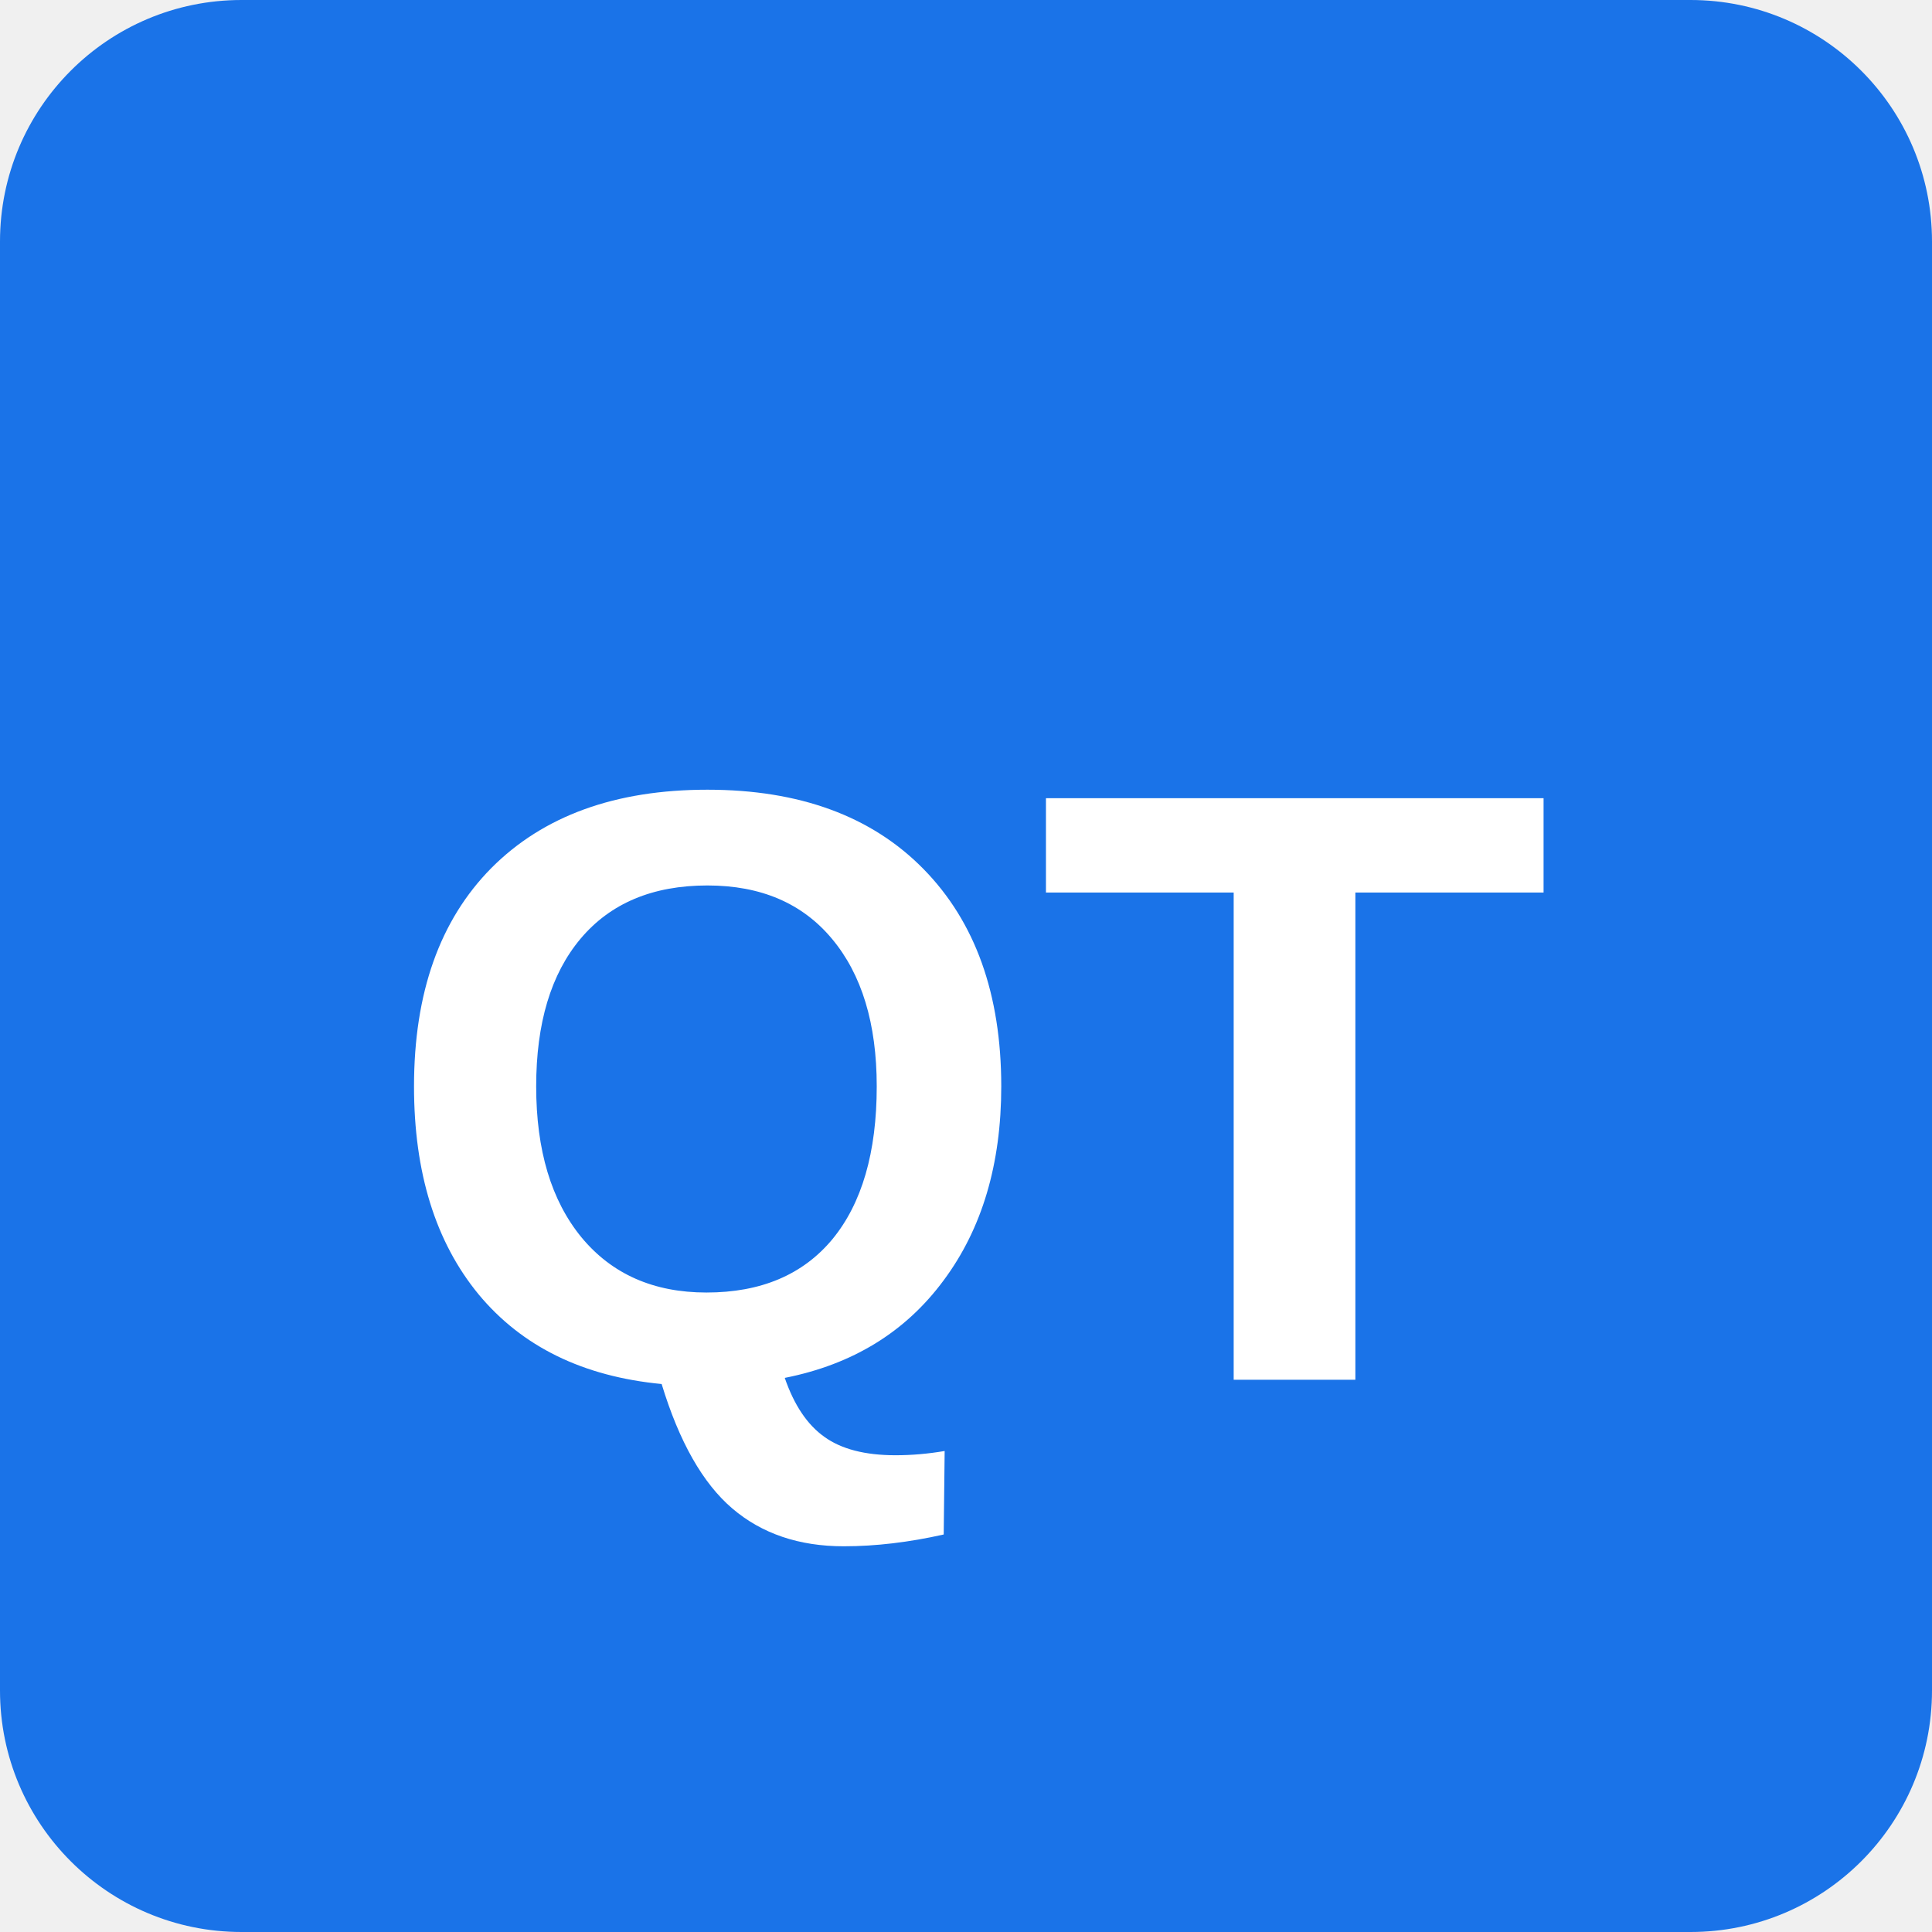
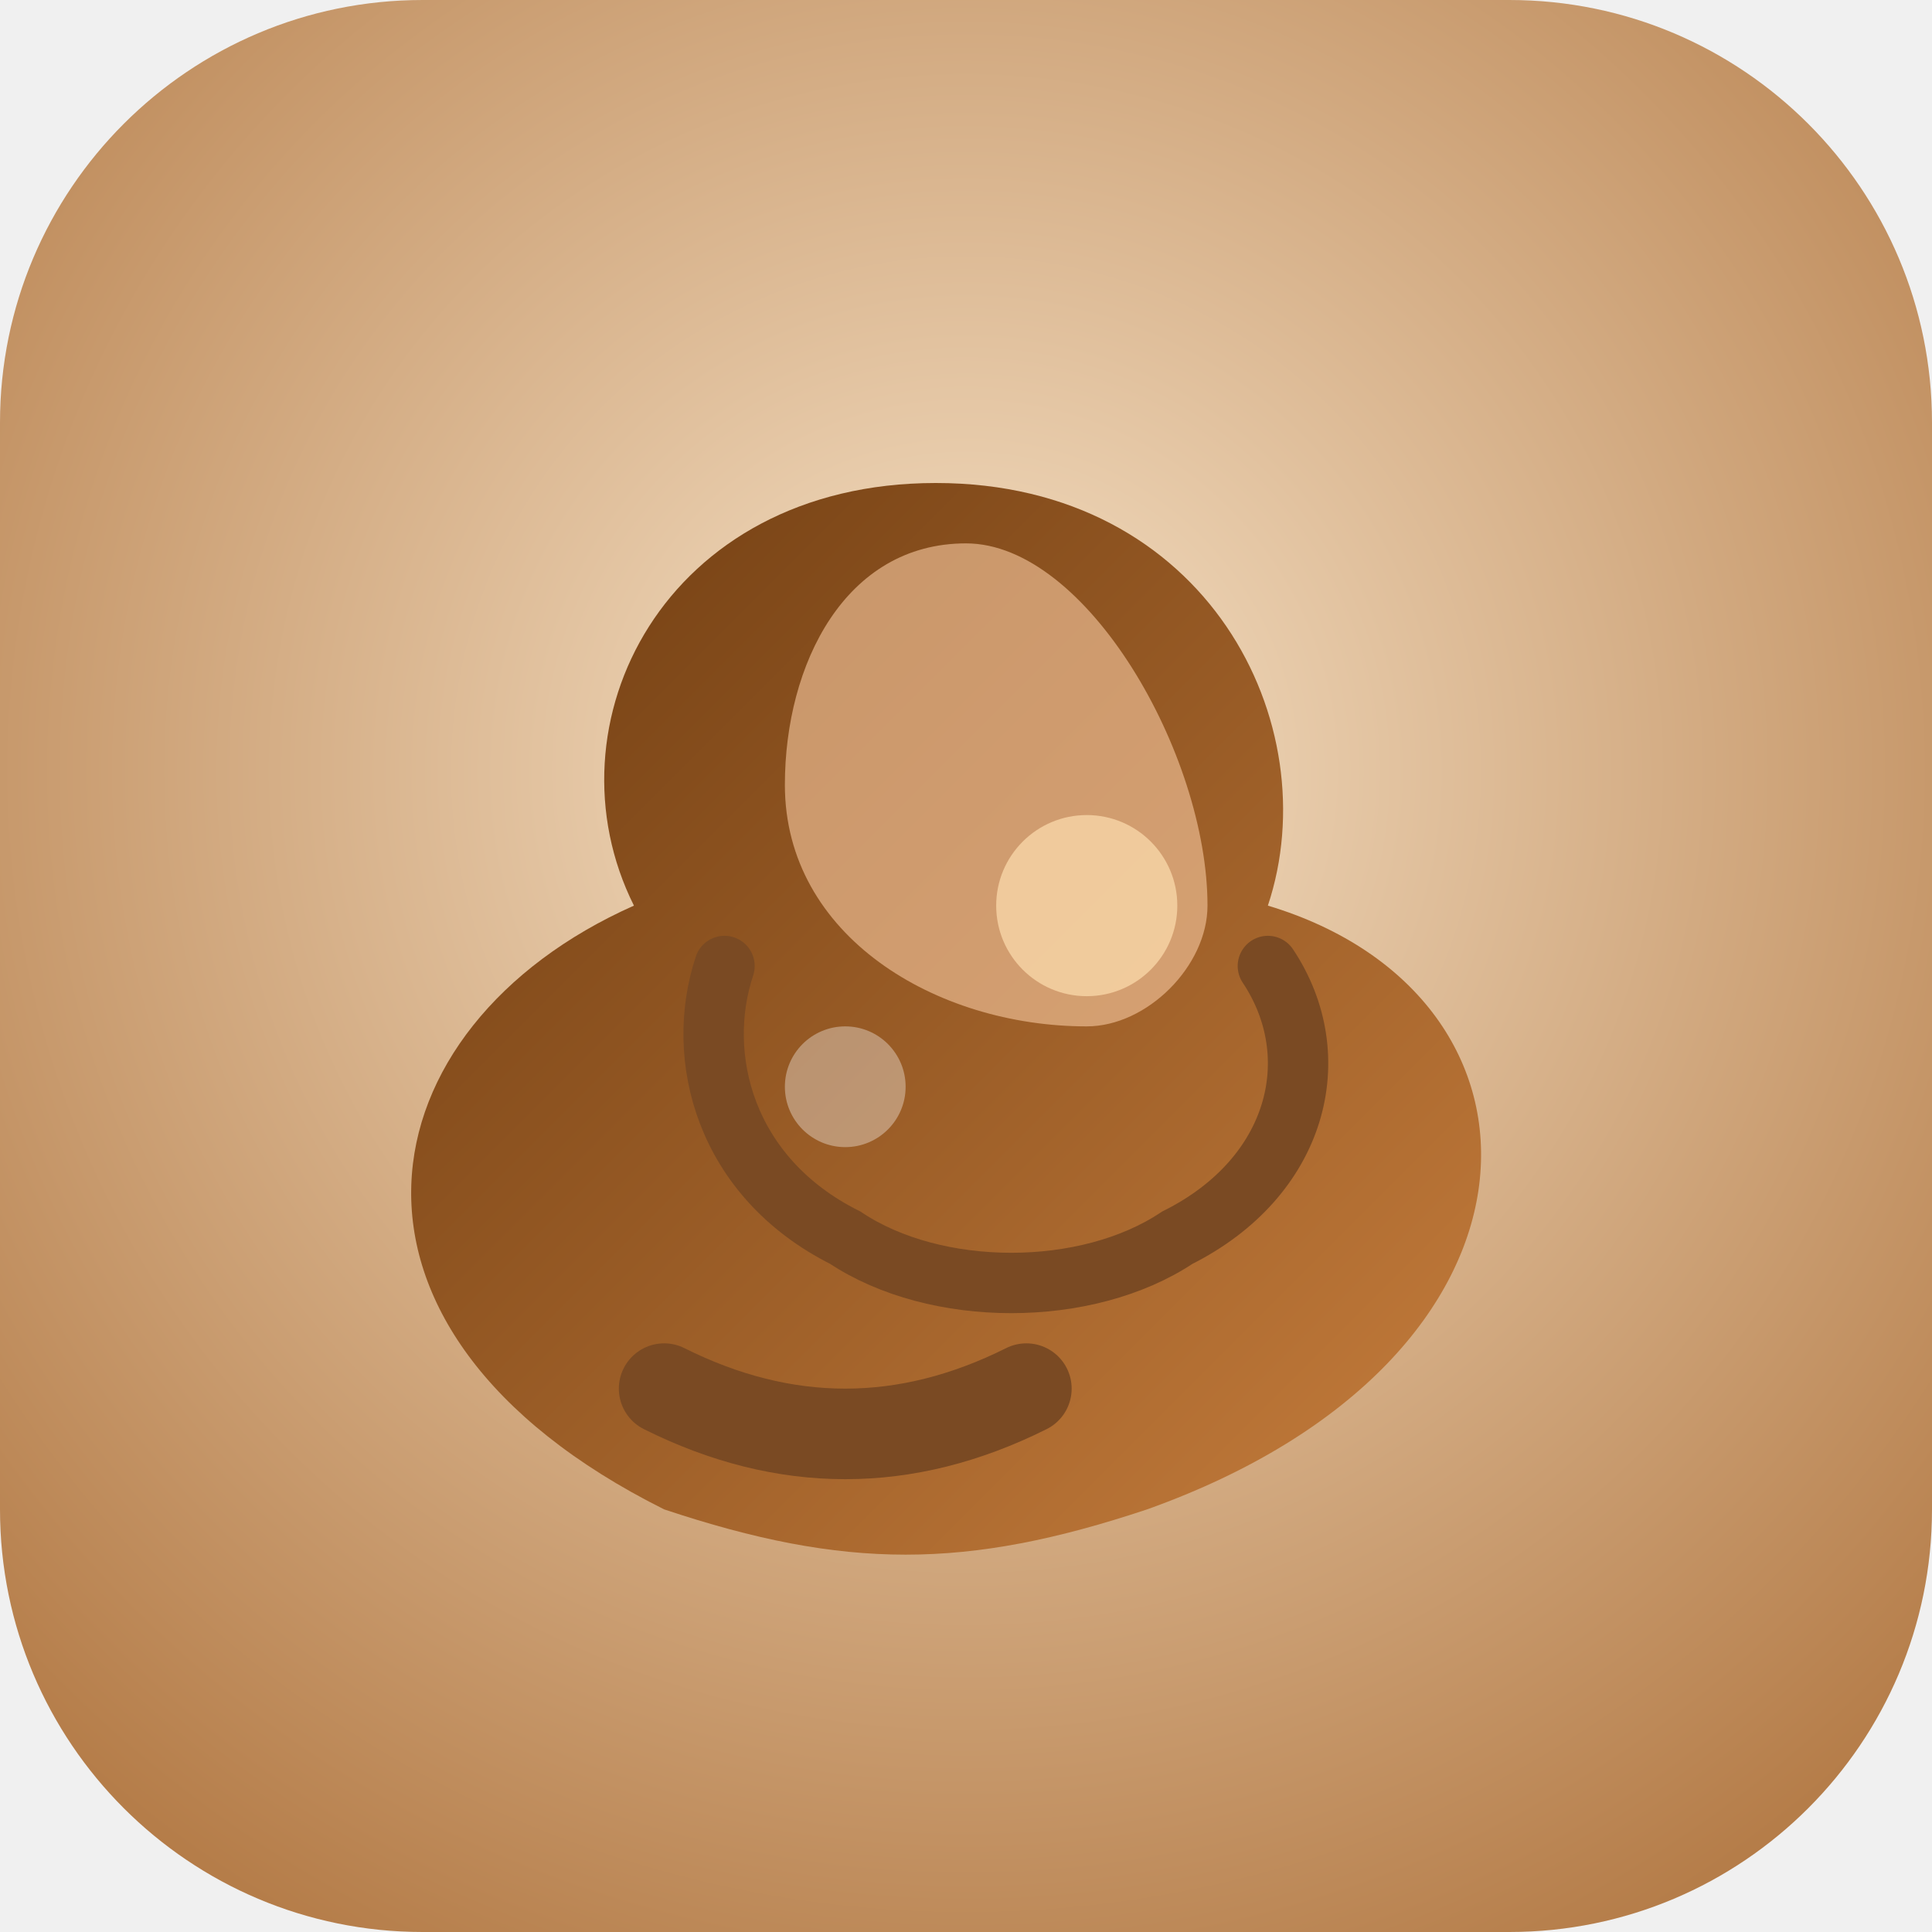
<svg xmlns="http://www.w3.org/2000/svg" width="64" height="64" viewBox="0 0 64 64">
-   <rect width="100%" height="100%" fill="#1a73e8" rx="8" />
-   <g fill="#fff" font-family="Segoe UI, Arial, sans-serif" font-weight="700" font-size="28" text-anchor="middle" dominant-baseline="central">
-     <text x="32" y="36">QT</text>
-   </g>
+   <defs>
+     <radialGradient id="bg" cx="50%" cy="40%" r="85%">
+       <stop offset="0%" stop-color="#F7E3C8" />
+       <stop offset="100%" stop-color="#A5642A" />
+     </radialGradient>
+     <linearGradient id="chestnut" x1="0%" y1="0%" x2="100%" y2="100%">
+       <stop offset="0%" stop-color="#6D3B10" />
+       <stop offset="100%" stop-color="#C77E3D" />
+     </linearGradient>
+   </defs>
+   <rect width="64" height="64" rx="14" fill="url(#bg)" />
+   <path d="M21 30 C18 24, 22 16, 31 16 C40 16, 44 24, 42 30 C52 33, 52 45, 38 50 C32 52, 28 52, 22 50 C10 44, 12 34, 21 30 Z" fill="url(#chestnut)" />
+   <path d="M32 18 C28 18, 26 22, 26 26 C26 31, 31 34, 36 34 C38 34, 40 32, 40 30 C40 25, 36 18, 32 18 Z" fill="#F0C096" opacity="0.65" />
+   <path d="M24 32 C23 35, 24 39, 28 41 C31 43, 36 43, 39 41 C43 39, 44 35, 42 32" stroke="#7A4A23" stroke-width="2" fill="none" stroke-linecap="round" />
+   <path d="M34 46 C30 48, 26 48, 22 46" stroke="#7A4A23" stroke-width="3" fill="none" stroke-linecap="round" />
+   <circle cx="36" cy="30" r="3" fill="#F6D2A3" opacity="0.85" />
+   <circle cx="28" cy="36" r="2" fill="#FFFFFF" opacity="0.35" />
</svg>
